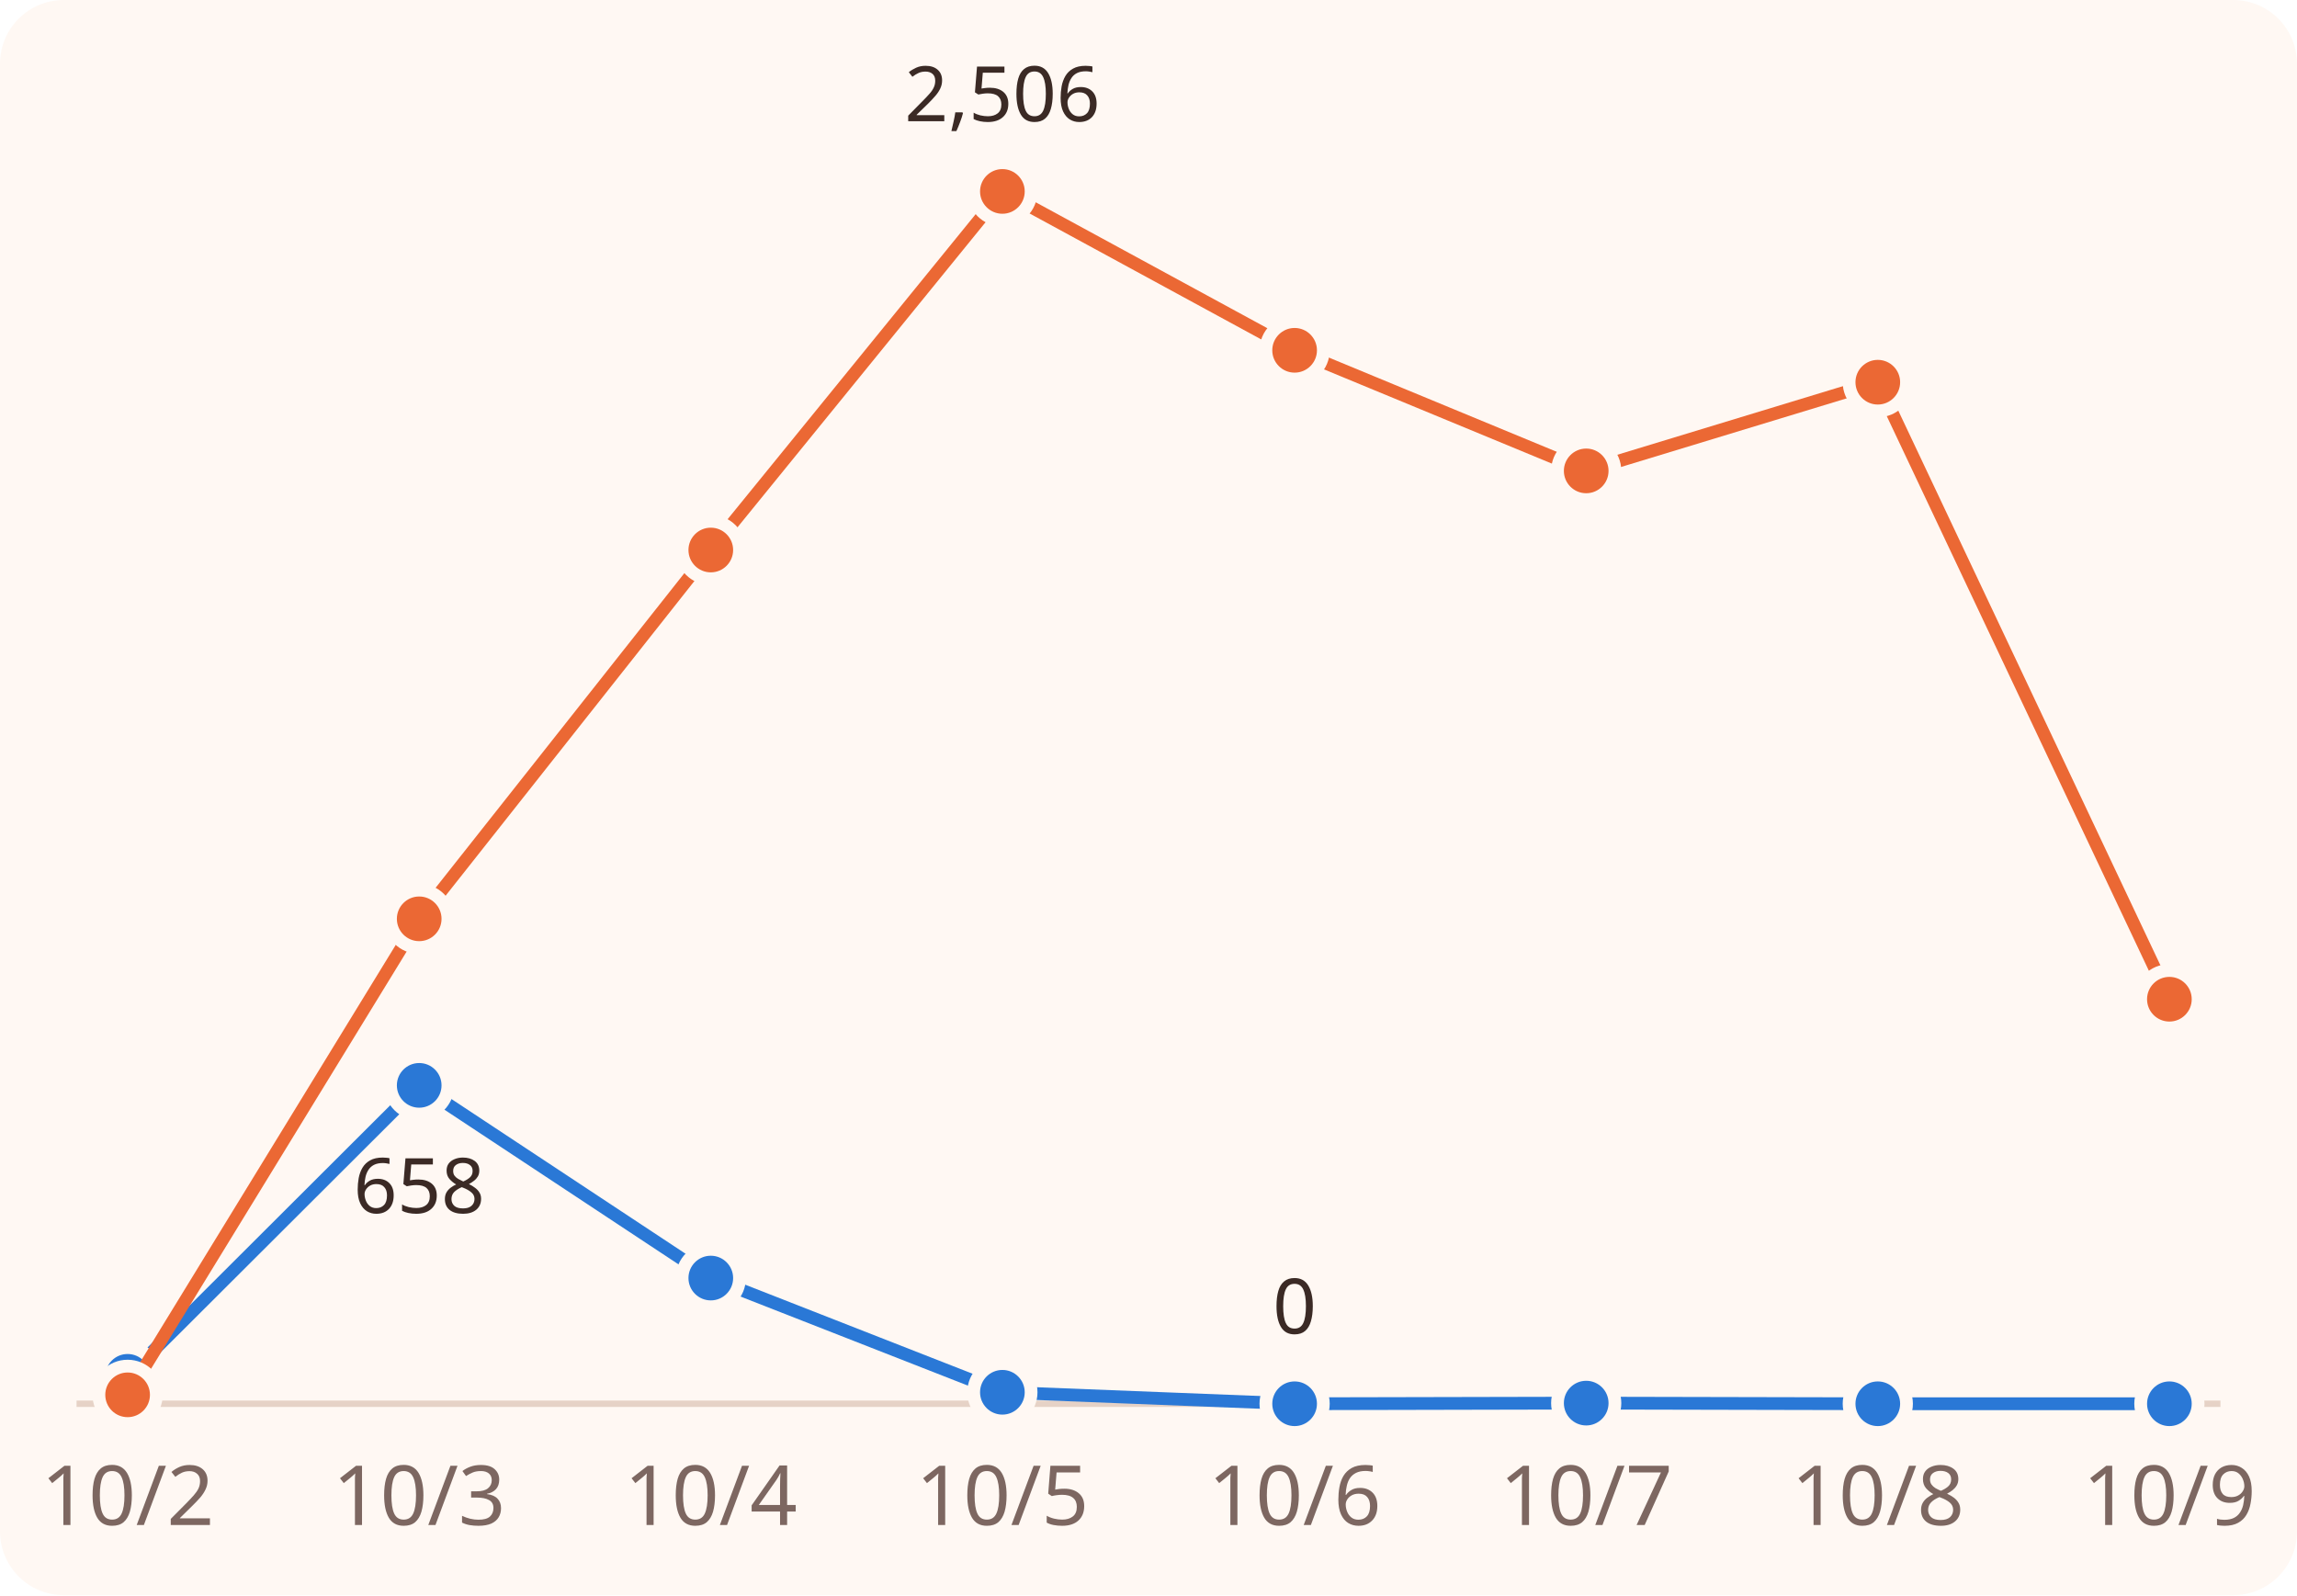
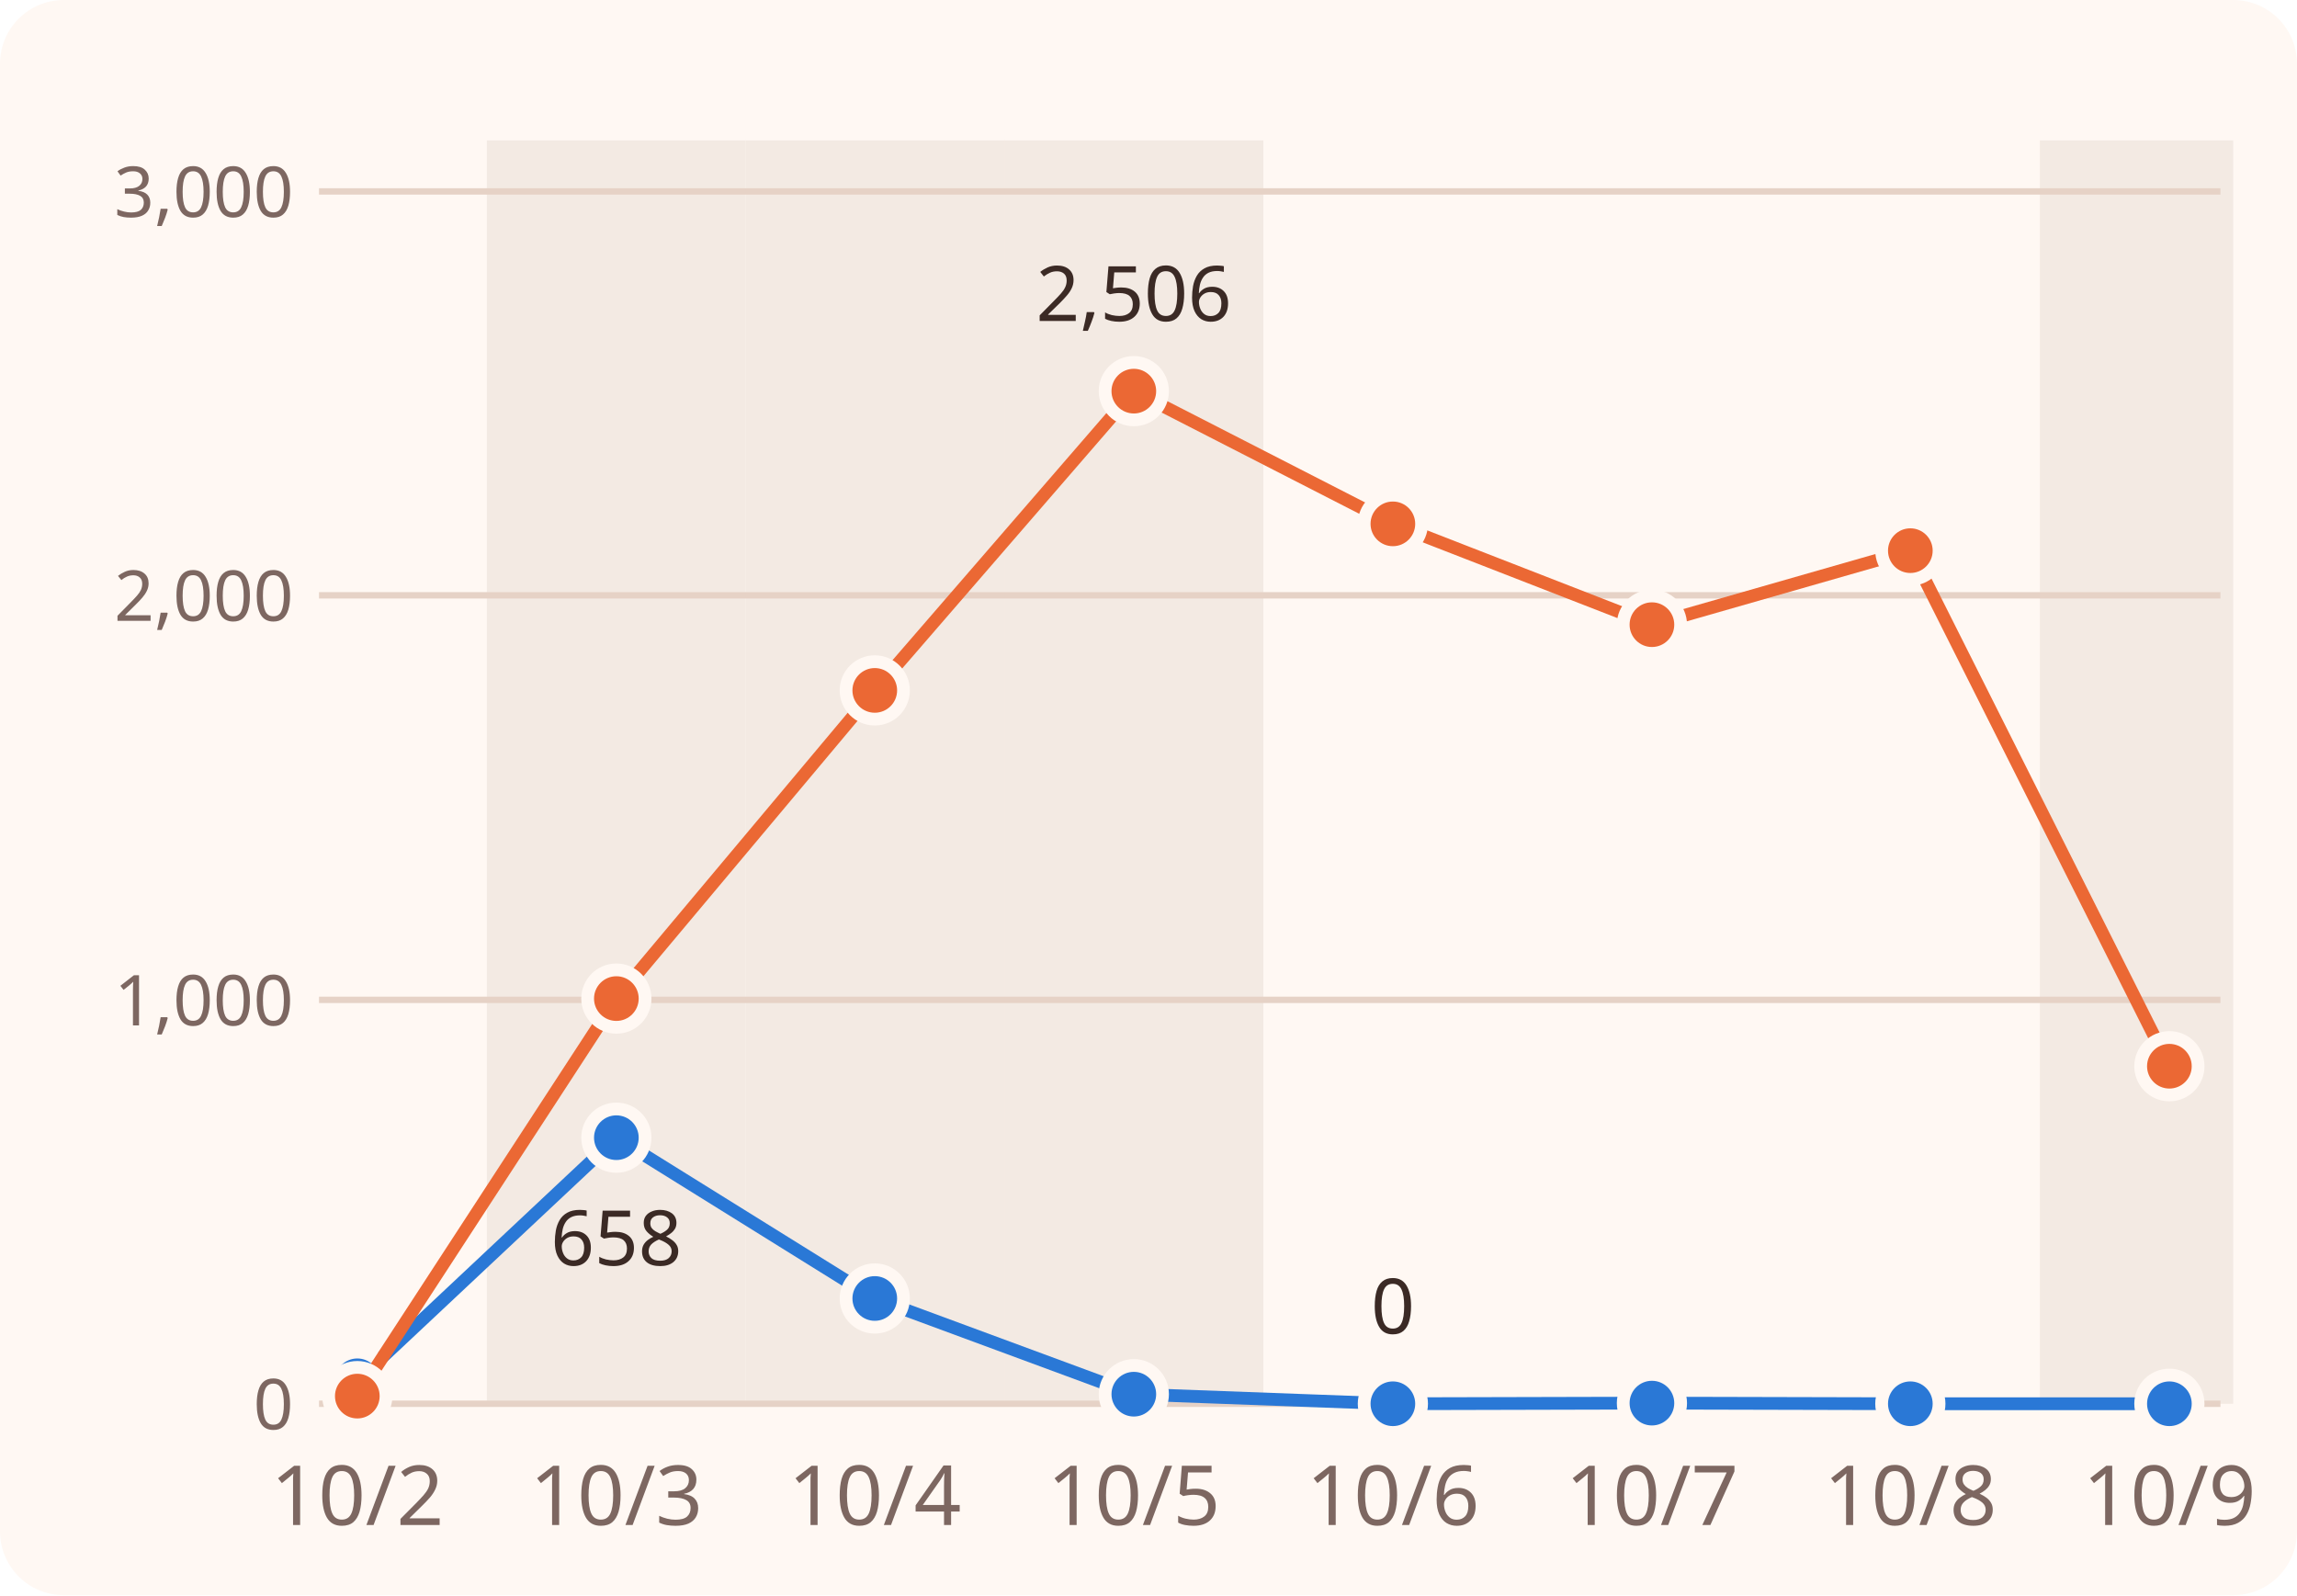
<svg xmlns="http://www.w3.org/2000/svg" class="vz" viewBox="0 0 360 250" role="img">
  <style>
.vz text{font-family:"Noto Sans KR","Apple SD Gothic Neo",sans-serif}
.vz-t{fill:#3B2A25}.vz-s{fill:#7D6761}.vz-g{stroke:#E6D2C6}
.vz-a{fill:#2a78d6}.vz-b{fill:#eb6834}.vz-la{stroke:#2a78d6}.vz-lb{stroke:#eb6834}.vz-ring{stroke:#FFF8F3}
+ .vz-off{fill:#F3EAE3}
</style>
  <rect width="100%" height="100%" rx="10" fill="#FFF8F3" />
-   <line class="vz-g" x1="12" x2="348" y1="220" y2="220" />
-   <text class="vz-s" x="20.0" y="239.0" text-anchor="middle" font-size="13">10/2</text>
-   <text class="vz-s" x="65.7" y="239.0" text-anchor="middle" font-size="13">10/3</text>
-   <text class="vz-s" x="111.4" y="239.0" text-anchor="middle" font-size="13">10/4</text>
-   <text class="vz-s" x="157.1" y="239.0" text-anchor="middle" font-size="13">10/5</text>
-   <text class="vz-s" x="202.9" y="239.0" text-anchor="middle" font-size="13">10/6</text>
-   <text class="vz-s" x="248.6" y="239.0" text-anchor="middle" font-size="13">10/7</text>
-   <text class="vz-s" x="294.3" y="239.0" text-anchor="middle" font-size="13">10/8</text>
+   <rect class="vz-off" x="76.3" y="22.0" width="40.6" height="198.0" />
+   <rect class="vz-off" x="116.9" y="22.0" width="40.6" height="198.0" />
+   <rect class="vz-off" x="157.4" y="22.0" width="40.6" height="198.0" />
+   <rect class="vz-off" x="319.7" y="22.0" width="30.3" height="198.0" />
+   <line class="vz-g" x1="50" x2="348" y1="220.0" y2="220.0" />
+   <text class="vz-s" x="46.0" y="224.0" text-anchor="end" font-size="11">0</text>
+   <line class="vz-g" x1="50" x2="348" y1="156.7" y2="156.7" />
+   <text class="vz-s" x="46.0" y="160.7" text-anchor="end" font-size="11">1,000</text>
+   <line class="vz-g" x1="50" x2="348" y1="93.3" y2="93.3" />
+   <text class="vz-s" x="46.0" y="97.3" text-anchor="end" font-size="11">2,000</text>
+   <line class="vz-g" x1="50" x2="348" y1="30.0" y2="30.0" />
+   <text class="vz-s" x="46.0" y="34.0" text-anchor="end" font-size="11">3,000</text>
+   <text class="vz-s" x="56.0" y="239.0" text-anchor="middle" font-size="13">10/2</text>
+   <text class="vz-s" x="96.6" y="239.0" text-anchor="middle" font-size="13">10/3</text>
+   <text class="vz-s" x="137.1" y="239.0" text-anchor="middle" font-size="13">10/4</text>
+   <text class="vz-s" x="177.7" y="239.0" text-anchor="middle" font-size="13">10/5</text>
+   <text class="vz-s" x="218.3" y="239.0" text-anchor="middle" font-size="13">10/6</text>
+   <text class="vz-s" x="258.9" y="239.0" text-anchor="middle" font-size="13">10/7</text>
+   <text class="vz-s" x="299.4" y="239.0" text-anchor="middle" font-size="13">10/8</text>
  <text class="vz-s" x="340.0" y="239.0" text-anchor="middle" font-size="13">10/9</text>
-   <path class="vz-la" d="M20.0,215.7 L65.7,170.1 L111.4,200.3 L157.1,218.2 L202.9,220.0 L248.6,219.9 L294.3,220.0 L340.0,220.0" fill="none" stroke-width="2" stroke-linejoin="round" />
-   <circle class="vz-a vz-ring" cx="20.0" cy="215.7" r="4.5" stroke-width="2" />
-   <circle class="vz-a vz-ring" cx="65.7" cy="170.1" r="4.5" stroke-width="2" />
-   <text class="vz-t" x="65.7" y="190.1" text-anchor="middle" font-size="12">658</text>
-   <circle class="vz-a vz-ring" cx="111.4" cy="200.3" r="4.5" stroke-width="2" />
-   <circle class="vz-a vz-ring" cx="157.1" cy="218.2" r="4.5" stroke-width="2" />
-   <circle class="vz-a vz-ring" cx="202.9" cy="220.0" r="4.5" stroke-width="2" />
-   <text class="vz-t" x="202.9" y="209.0" text-anchor="middle" font-size="12">0</text>
-   <circle class="vz-a vz-ring" cx="248.6" cy="219.9" r="4.5" stroke-width="2" />
-   <circle class="vz-a vz-ring" cx="294.3" cy="220.0" r="4.5" stroke-width="2" />
+   <path class="vz-la" d="M56.0,216.4 L96.6,178.3 L137.1,203.5 L177.7,218.5 L218.3,220.0 L258.9,219.9 L299.4,220.0 L340.0,220.0" fill="none" stroke-width="2" stroke-linejoin="round" />
+   <circle class="vz-a vz-ring" cx="56.0" cy="216.4" r="4.5" stroke-width="2" />
+   <circle class="vz-a vz-ring" cx="96.6" cy="178.3" r="4.5" stroke-width="2" />
+   <text class="vz-t" x="96.6" y="198.3" text-anchor="middle" font-size="12">658</text>
+   <circle class="vz-a vz-ring" cx="137.1" cy="203.5" r="4.5" stroke-width="2" />
+   <circle class="vz-a vz-ring" cx="177.7" cy="218.5" r="4.5" stroke-width="2" />
+   <circle class="vz-a vz-ring" cx="218.3" cy="220.0" r="4.5" stroke-width="2" />
+   <text class="vz-t" x="218.3" y="209.0" text-anchor="middle" font-size="12">0</text>
+   <circle class="vz-a vz-ring" cx="258.9" cy="219.9" r="4.5" stroke-width="2" />
+   <circle class="vz-a vz-ring" cx="299.4" cy="220.0" r="4.5" stroke-width="2" />
  <circle class="vz-a vz-ring" cx="340.0" cy="220.0" r="4.5" stroke-width="2" />
-   <path class="vz-lb" d="M20.0,218.6 L65.7,144.0 L111.4,86.2 L157.1,30.0 L202.9,54.9 L248.6,73.8 L294.3,59.9 L340.0,156.6" fill="none" stroke-width="2" stroke-linejoin="round" />
-   <circle class="vz-b vz-ring" cx="20.0" cy="218.6" r="4.5" stroke-width="2" />
-   <circle class="vz-b vz-ring" cx="65.7" cy="144.0" r="4.5" stroke-width="2" />
-   <circle class="vz-b vz-ring" cx="111.4" cy="86.2" r="4.5" stroke-width="2" />
-   <circle class="vz-b vz-ring" cx="157.1" cy="30.0" r="4.5" stroke-width="2" />
-   <text class="vz-t" x="157.1" y="19.0" text-anchor="middle" font-size="12">2,506</text>
-   <circle class="vz-b vz-ring" cx="202.9" cy="54.9" r="4.5" stroke-width="2" />
-   <circle class="vz-b vz-ring" cx="248.6" cy="73.8" r="4.5" stroke-width="2" />
-   <circle class="vz-b vz-ring" cx="294.3" cy="59.9" r="4.5" stroke-width="2" />
-   <circle class="vz-b vz-ring" cx="340.0" cy="156.6" r="4.5" stroke-width="2" />
+   <path class="vz-lb" d="M56.0,218.8 L96.6,156.5 L137.1,108.2 L177.7,61.3 L218.3,82.1 L258.9,97.9 L299.4,86.3 L340.0,167.1" fill="none" stroke-width="2" stroke-linejoin="round" />
+   <circle class="vz-b vz-ring" cx="56.0" cy="218.8" r="4.5" stroke-width="2" />
+   <circle class="vz-b vz-ring" cx="96.6" cy="156.5" r="4.5" stroke-width="2" />
+   <circle class="vz-b vz-ring" cx="137.1" cy="108.2" r="4.5" stroke-width="2" />
+   <circle class="vz-b vz-ring" cx="177.7" cy="61.3" r="4.5" stroke-width="2" />
+   <text class="vz-t" x="177.7" y="50.3" text-anchor="middle" font-size="12">2,506</text>
+   <circle class="vz-b vz-ring" cx="218.3" cy="82.1" r="4.5" stroke-width="2" />
+   <circle class="vz-b vz-ring" cx="258.9" cy="97.9" r="4.5" stroke-width="2" />
+   <circle class="vz-b vz-ring" cx="299.4" cy="86.3" r="4.5" stroke-width="2" />
+   <circle class="vz-b vz-ring" cx="340.0" cy="167.1" r="4.5" stroke-width="2" />
</svg>
